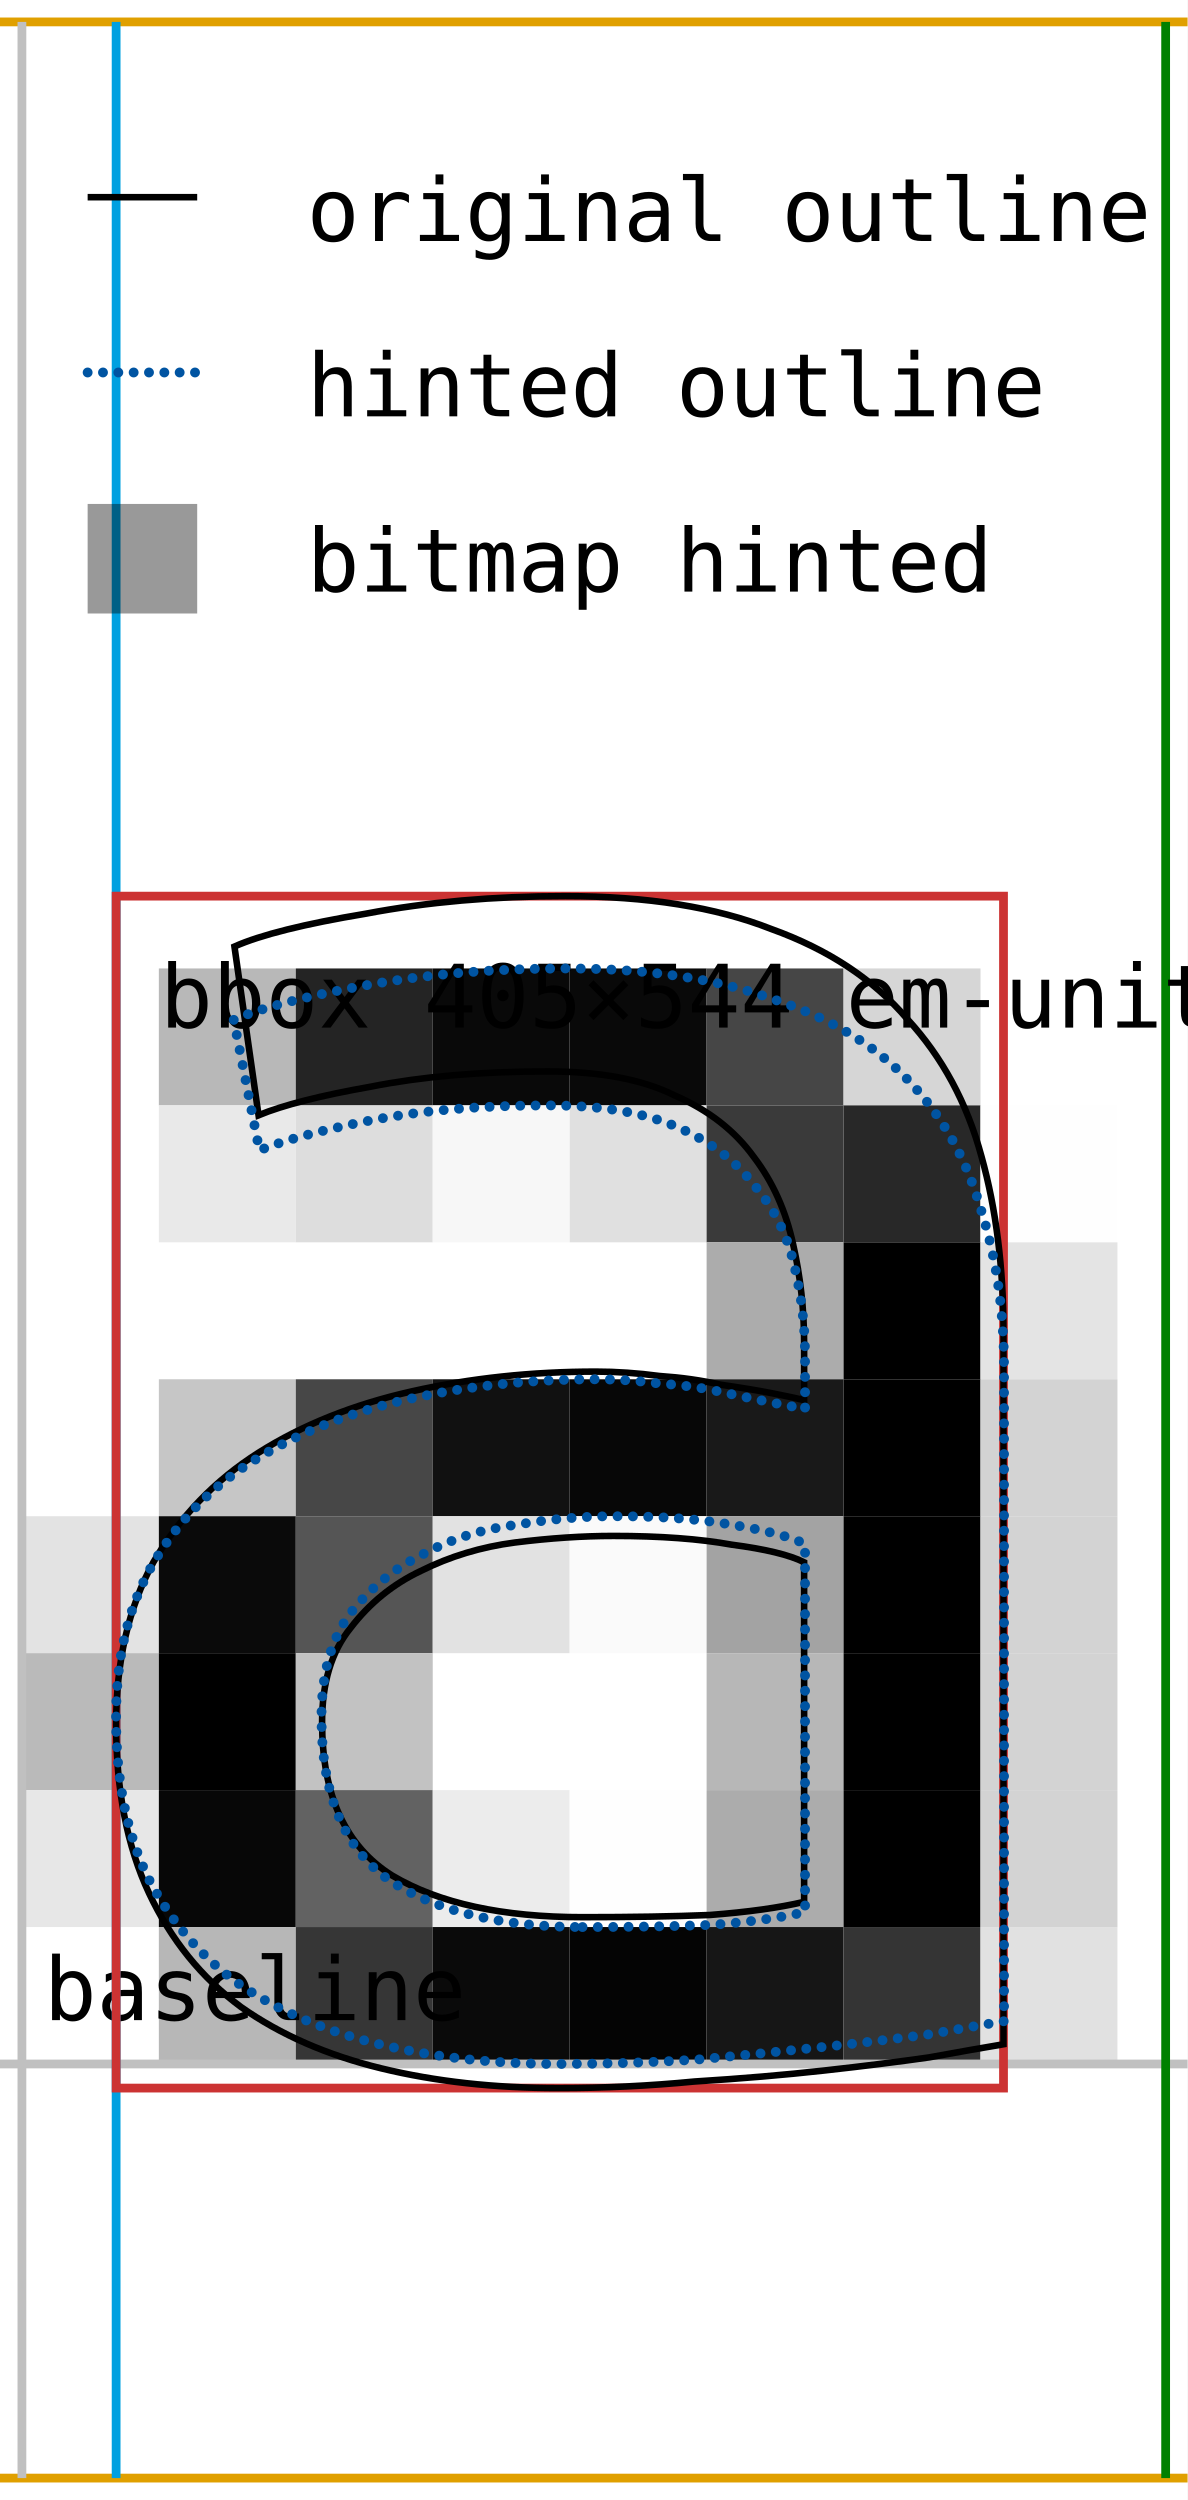
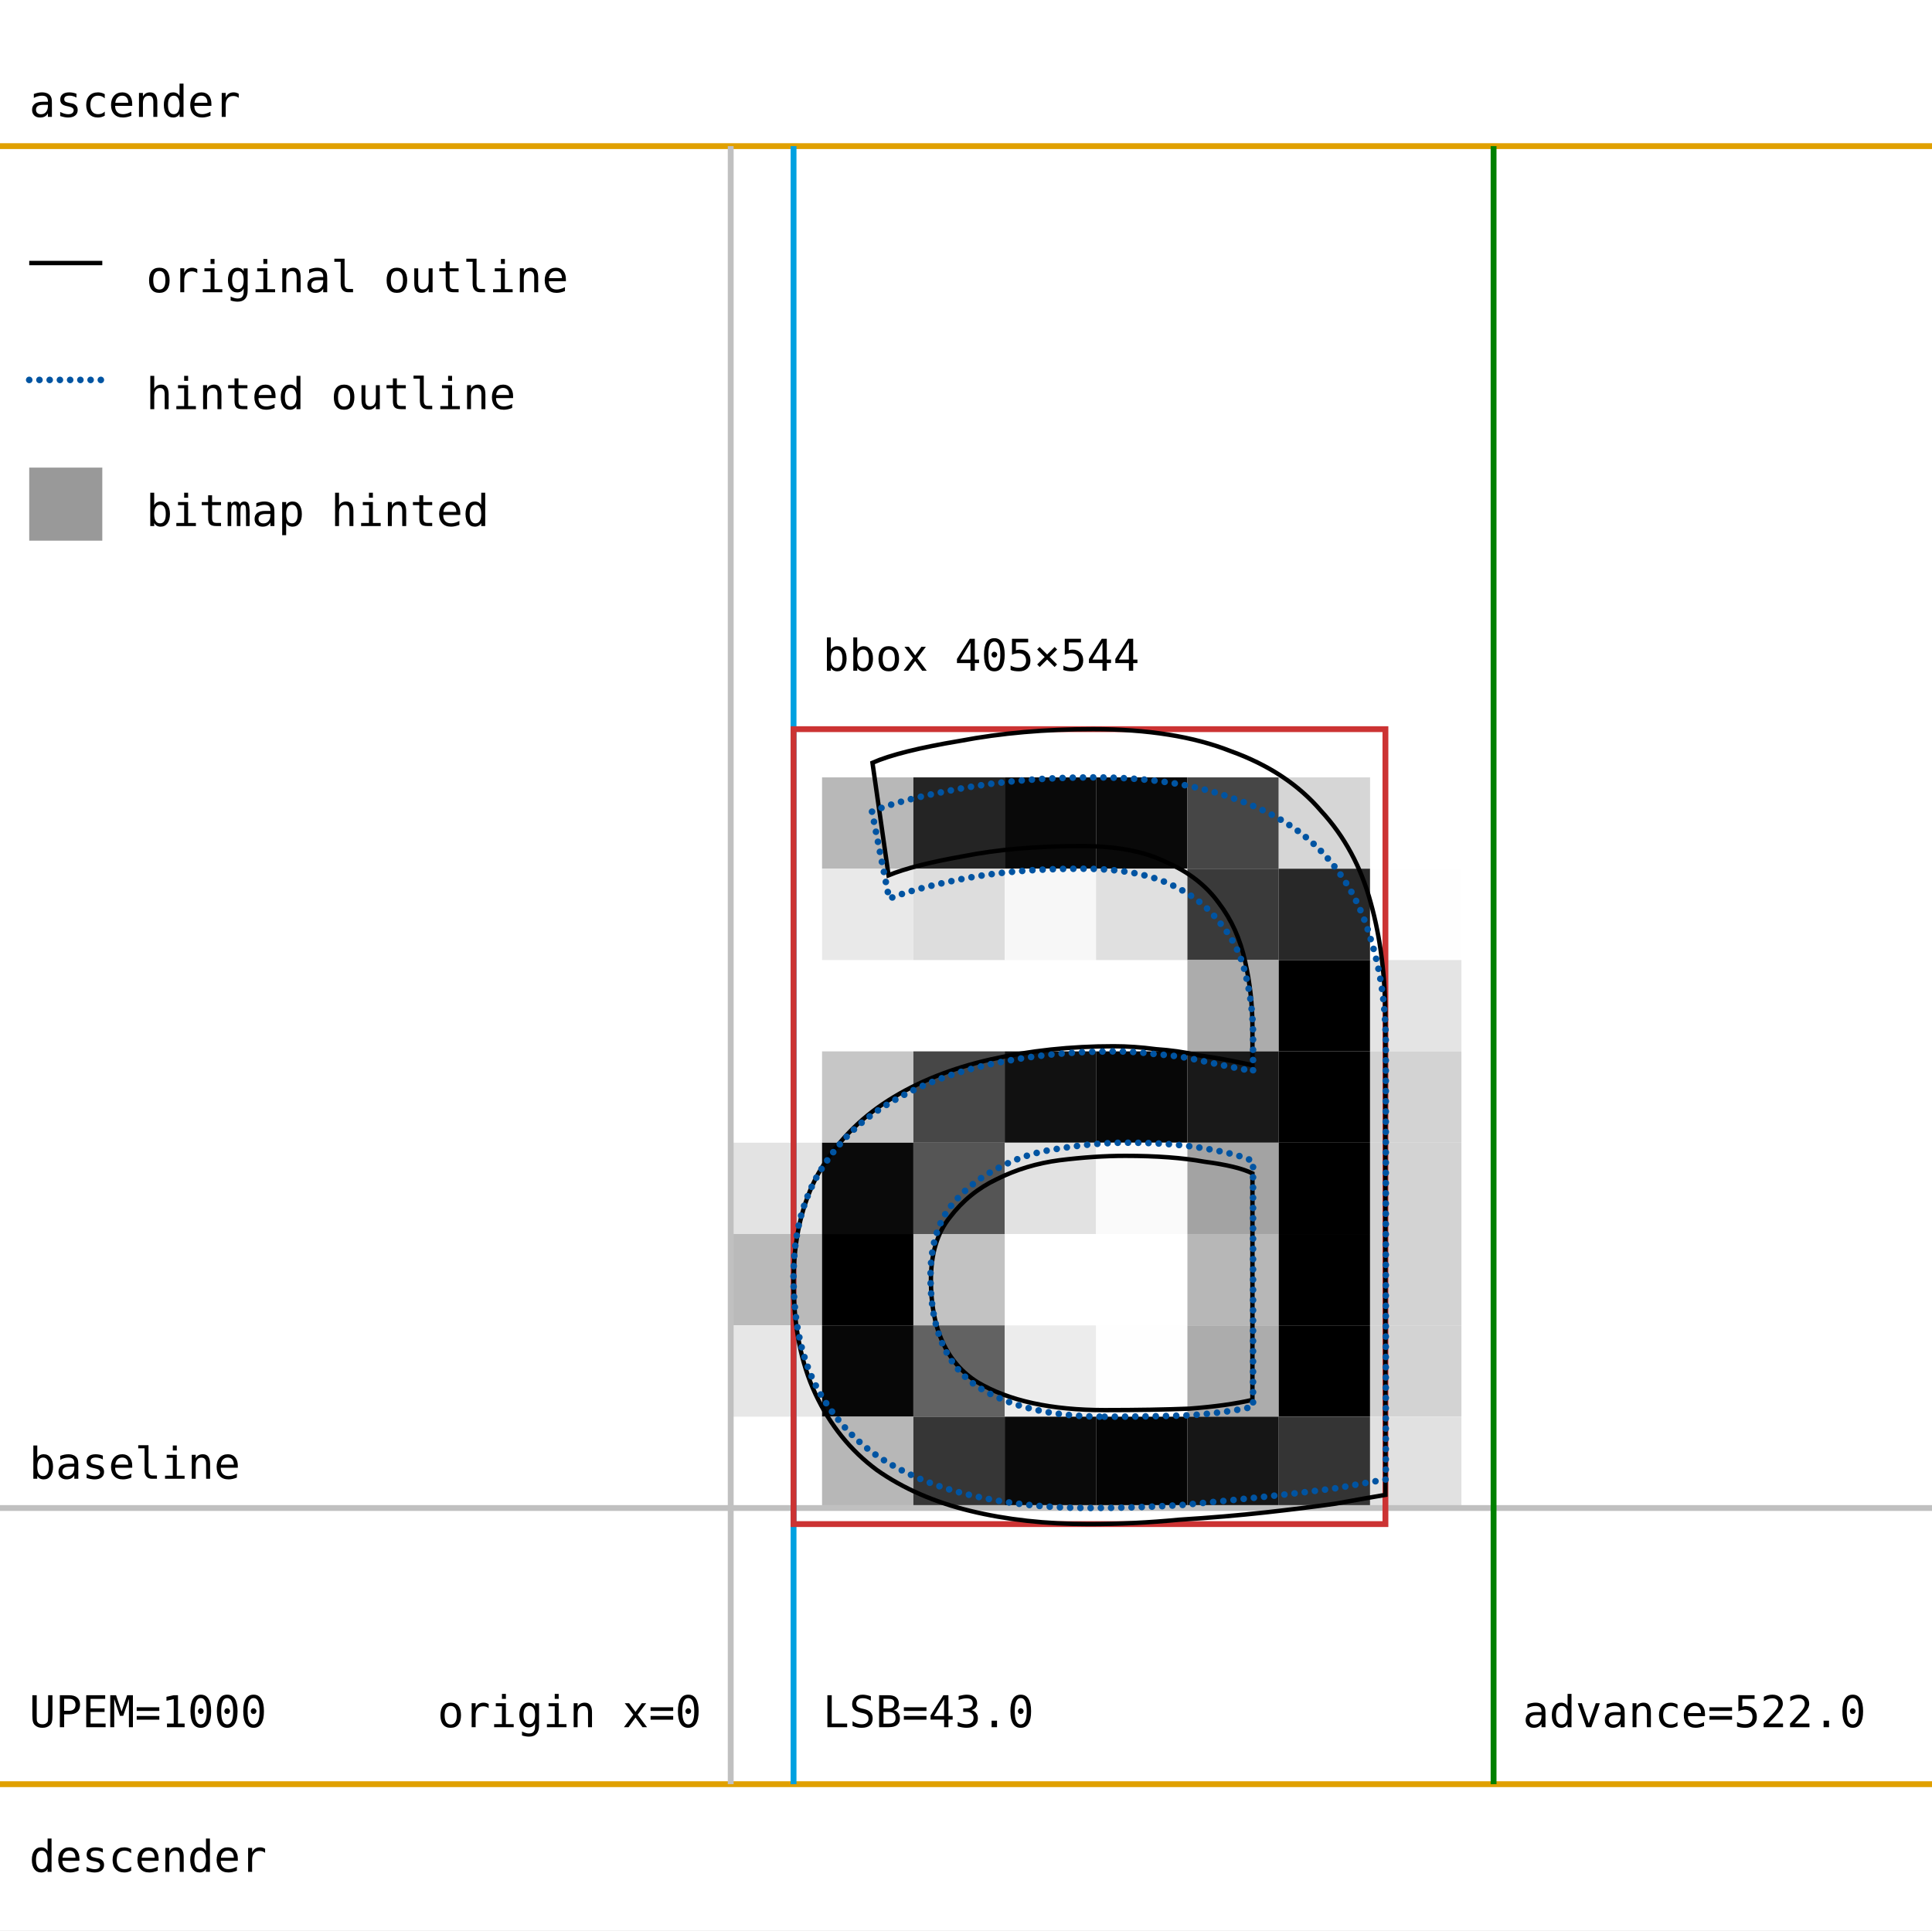
- <svg xmlns="http://www.w3.org/2000/svg" viewBox="-10.000 -942.000 542.000 1141.000" width="542" height="1141">
-   <rect x="-10.000" y="-942.000" width="542.000" height="1141.000" fill="#fff" />
+ <svg xmlns="http://www.w3.org/2000/svg" viewBox="-500.000 -1032.000 1322.000 1321.000" width="1322" height="1321">
+   <rect x="-500.000" y="-1032.000" width="1322.000" height="1321.000" fill="#fff" />
  <rect x="62.500" y="-500.000" width="62.500" height="62.500" fill="rgb(184,184,184)" />
  <rect x="125.000" y="-500.000" width="62.500" height="62.500" fill="rgb(36,36,36)" />
  <rect x="187.500" y="-500.000" width="62.500" height="62.500" fill="rgb(9,9,9)" />
  <rect x="250.000" y="-500.000" width="62.500" height="62.500" fill="rgb(9,9,9)" />
  <rect x="312.500" y="-500.000" width="62.500" height="62.500" fill="rgb(70,70,70)" />
  <rect x="375.000" y="-500.000" width="62.500" height="62.500" fill="rgb(214,214,214)" />
  <rect x="62.500" y="-437.500" width="62.500" height="62.500" fill="rgb(233,233,233)" />
  <rect x="125.000" y="-437.500" width="62.500" height="62.500" fill="rgb(221,221,221)" />
  <rect x="187.500" y="-437.500" width="62.500" height="62.500" fill="rgb(247,247,247)" />
  <rect x="250.000" y="-437.500" width="62.500" height="62.500" fill="rgb(224,224,224)" />
  <rect x="312.500" y="-437.500" width="62.500" height="62.500" fill="rgb(58,58,58)" />
  <rect x="375.000" y="-437.500" width="62.500" height="62.500" fill="rgb(40,40,40)" />
  <rect x="437.500" y="-437.500" width="62.500" height="62.500" fill="rgb(254,254,254)" />
  <rect x="312.500" y="-375.000" width="62.500" height="62.500" fill="rgb(172,172,172)" />
  <rect x="375.000" y="-375.000" width="62.500" height="62.500" fill="rgb(0,0,0)" />
  <rect x="437.500" y="-375.000" width="62.500" height="62.500" fill="rgb(228,228,228)" />
  <rect x="62.500" y="-312.500" width="62.500" height="62.500" fill="rgb(198,198,198)" />
  <rect x="125.000" y="-312.500" width="62.500" height="62.500" fill="rgb(71,71,71)" />
  <rect x="187.500" y="-312.500" width="62.500" height="62.500" fill="rgb(17,17,17)" />
  <rect x="250.000" y="-312.500" width="62.500" height="62.500" fill="rgb(7,7,7)" />
  <rect x="312.500" y="-312.500" width="62.500" height="62.500" fill="rgb(25,25,25)" />
  <rect x="375.000" y="-312.500" width="62.500" height="62.500" fill="rgb(0,0,0)" />
  <rect x="437.500" y="-312.500" width="62.500" height="62.500" fill="rgb(211,211,211)" />
  <rect x="0.000" y="-250.000" width="62.500" height="62.500" fill="rgb(227,227,227)" />
  <rect x="62.500" y="-250.000" width="62.500" height="62.500" fill="rgb(10,10,10)" />
  <rect x="125.000" y="-250.000" width="62.500" height="62.500" fill="rgb(85,85,85)" />
  <rect x="187.500" y="-250.000" width="62.500" height="62.500" fill="rgb(226,226,226)" />
  <rect x="250.000" y="-250.000" width="62.500" height="62.500" fill="rgb(250,250,250)" />
  <rect x="312.500" y="-250.000" width="62.500" height="62.500" fill="rgb(163,163,163)" />
  <rect x="375.000" y="-250.000" width="62.500" height="62.500" fill="rgb(0,0,0)" />
  <rect x="437.500" y="-250.000" width="62.500" height="62.500" fill="rgb(211,211,211)" />
  <rect x="0.000" y="-187.500" width="62.500" height="62.500" fill="rgb(186,186,186)" />
  <rect x="62.500" y="-187.500" width="62.500" height="62.500" fill="rgb(0,0,0)" />
  <rect x="125.000" y="-187.500" width="62.500" height="62.500" fill="rgb(194,194,194)" />
  <rect x="312.500" y="-187.500" width="62.500" height="62.500" fill="rgb(183,183,183)" />
  <rect x="375.000" y="-187.500" width="62.500" height="62.500" fill="rgb(0,0,0)" />
  <rect x="437.500" y="-187.500" width="62.500" height="62.500" fill="rgb(211,211,211)" />
  <rect x="0.000" y="-125.000" width="62.500" height="62.500" fill="rgb(231,231,231)" />
  <rect x="62.500" y="-125.000" width="62.500" height="62.500" fill="rgb(7,7,7)" />
  <rect x="125.000" y="-125.000" width="62.500" height="62.500" fill="rgb(98,98,98)" />
  <rect x="187.500" y="-125.000" width="62.500" height="62.500" fill="rgb(236,236,236)" />
  <rect x="250.000" y="-125.000" width="62.500" height="62.500" fill="rgb(254,254,254)" />
  <rect x="312.500" y="-125.000" width="62.500" height="62.500" fill="rgb(172,172,172)" />
  <rect x="375.000" y="-125.000" width="62.500" height="62.500" fill="rgb(0,0,0)" />
  <rect x="437.500" y="-125.000" width="62.500" height="62.500" fill="rgb(211,211,211)" />
  <rect x="62.500" y="-62.500" width="62.500" height="62.500" fill="rgb(183,183,183)" />
  <rect x="125.000" y="-62.500" width="62.500" height="62.500" fill="rgb(54,54,54)" />
  <rect x="187.500" y="-62.500" width="62.500" height="62.500" fill="rgb(10,10,10)" />
  <rect x="250.000" y="-62.500" width="62.500" height="62.500" fill="rgb(4,4,4)" />
  <rect x="312.500" y="-62.500" width="62.500" height="62.500" fill="rgb(22,22,22)" />
  <rect x="375.000" y="-62.500" width="62.500" height="62.500" fill="rgb(52,52,52)" />
  <rect x="437.500" y="-62.500" width="62.500" height="62.500" fill="rgb(225,225,225)" />
-   <line x1="-10.000" y1="-932.000" x2="532.000" y2="-932.000" stroke="#e0a000" stroke-width="4.000" />
-   <line x1="-10.000" y1="189.000" x2="532.000" y2="189.000" stroke="#e0a000" stroke-width="4.000" />
-   <text x="10.000" y="-952.000" font-size="40.000" text-anchor="start" font-family="monospace">ascender</text>
-   <text x="10.000" y="249.000" font-size="40.000" text-anchor="start" font-family="monospace">descender</text>
-   <line x1="-10.000" y1="0.000" x2="532.000" y2="0.000" stroke="#c0c0c0" stroke-width="4.000" />
-   <text x="10.000" y="-20.000" font-size="40.000" text-anchor="start" font-family="monospace">baseline</text>
-   <line x1="0" y1="-932.000" x2="0" y2="189.000" stroke="#c0c0c0" stroke-width="4.000" />
-   <line x1="43.000" y1="-932.000" x2="43.000" y2="189.000" stroke="#00a0e0" stroke-width="4.000" />
-   <line x1="522.000" y1="-932.000" x2="522.000" y2="189.000" stroke="#008000" stroke-width="4.000" />
-   <text x="0.000" y="-972.000" font-size="40.000" text-anchor="middle" font-family="monospace">origin x=0</text>
-   <text x="43.000" y="-972.000" font-size="40.000" text-anchor="middle" font-family="monospace">LSB=43.0 em-units</text>
-   <text x="522.000" y="-972.000" font-size="40.000" text-anchor="middle" font-family="monospace">advance=522.0 em-units</text>
+   <line id="ascender" x1="-500.000" y1="-932.000" x2="822.000" y2="-932.000" stroke="#e0a000" stroke-width="4.000" />
+   <line id="descender" x1="-500.000" y1="189.000" x2="822.000" y2="189.000" stroke="#e0a000" stroke-width="4.000" />
+   <text x="-480.000" y="-952.000" font-size="30.000" text-anchor="start" font-family="monospace">ascender</text>
+   <text x="-480.000" y="249.000" font-size="30.000" text-anchor="start" font-family="monospace">descender</text>
+   <line id="baseline" x1="-500.000" y1="0.000" x2="822.000" y2="0.000" stroke="#c0c0c0" stroke-width="4.000" />
+   <text x="-480.000" y="-20.000" font-size="30.000" text-anchor="start" font-family="monospace">baseline</text>
+   <line id="origin" x1="0" y1="-932.000" x2="0" y2="189.000" stroke="#c0c0c0" stroke-width="4.000" />
+   <line id="lsb" x1="43.000" y1="-932.000" x2="43.000" y2="189.000" stroke="#00a0e0" stroke-width="4.000" />
+   <line id="advance" x1="522.000" y1="-932.000" x2="522.000" y2="189.000" stroke="#008000" stroke-width="4.000" />
+   <text x="-20.000" y="150.000" font-size="30.000" text-anchor="end" font-family="monospace">origin x=0 </text>
+   <text x="63.000" y="150.000" font-size="30.000" text-anchor="start" font-family="monospace">LSB=43.0</text>
+   <text x="542.000" y="150.000" font-size="30.000" text-anchor="start" font-family="monospace">advance=522.0</text>
+   <text x="-480.000" y="150.000" font-size="30.000" text-anchor="start" font-family="monospace">UPEM=1000</text>
  <rect x="43.000" y="-533.000" width="405.000" height="544.000" fill="none" stroke="#cc3333" stroke-width="4.000" />
-   <text x="63.000" y="-473.000" font-size="40.000" text-anchor="start" font-family="monospace">bbox 405×544 em-units</text>
+   <text x="63.000" y="-573.000" font-size="30.000" text-anchor="start" font-family="monospace">bbox 405×544</text>
  <path d="M 256.000 -67.000 Q 289.000 -67.000 314.000 -68.000 Q 340.000 -70.000 357.000 -74.000 L 357.000 -229.000 Q 347.000 -234.000 324.000 -237.000 Q 302.000 -241.000 270.000 -241.000 Q 249.000 -241.000 225.000 -238.000 Q 202.000 -235.000 182.000 -225.000 Q 163.000 -216.000 150.000 -199.000 Q 137.000 -183.000 137.000 -156.000 Q 137.000 -106.000 169.000 -86.000 Q 201.000 -67.000 256.000 -67.000 Z M 248.000 -533.000 Q 304.000 -533.000 342.000 -518.000 Q 381.000 -504.000 404.000 -477.000 Q 428.000 -451.000 438.000 -414.000 Q 448.000 -378.000 448.000 -334.000 L 448.000 -9.000 Q 436.000 -7.000 414.000 -3.000 Q 393.000 0.000 366.000 3.000 Q 339.000 6.000 307.000 8.000 Q 276.000 11.000 245.000 11.000 Q 201.000 11.000 164.000 2.000 Q 127.000 -7.000 100.000 -26.000 Q 73.000 -46.000 58.000 -78.000 Q 43.000 -110.000 43.000 -155.000 Q 43.000 -198.000 60.000 -229.000 Q 78.000 -260.000 108.000 -279.000 Q 138.000 -298.000 178.000 -307.000 Q 218.000 -316.000 262.000 -316.000 Q 276.000 -316.000 291.000 -314.000 Q 306.000 -313.000 319.000 -310.000 Q 333.000 -308.000 343.000 -306.000 Q 353.000 -304.000 357.000 -303.000 L 357.000 -329.000 Q 357.000 -352.000 352.000 -374.000 Q 347.000 -397.000 334.000 -414.000 Q 321.000 -432.000 298.000 -442.000 Q 276.000 -453.000 240.000 -453.000 Q 194.000 -453.000 159.000 -446.000 Q 125.000 -440.000 108.000 -433.000 L 97.000 -510.000 Q 115.000 -518.000 157.000 -525.000 Q 199.000 -533.000 248.000 -533.000 Z" fill="none" stroke="#000" stroke-width="3.000" />
  <path d="M 255.859 -62.500 Q 289.062 -62.500 314.453 -63.477 Q 340.820 -65.430 357.422 -69.336 L 357.422 -237.305 Q 347.656 -242.188 324.219 -246.094 Q 301.758 -250.000 270.508 -250.000 Q 249.023 -250.000 225.586 -246.094 Q 202.148 -243.164 182.617 -232.422 Q 163.086 -222.656 149.414 -205.078 Q 136.719 -187.500 136.719 -158.203 Q 136.719 -104.492 168.945 -83.008 Q 201.172 -62.500 255.859 -62.500 Z M 248.047 -500.000 Q 303.711 -500.000 341.797 -486.328 Q 380.859 -473.633 404.297 -449.219 Q 427.734 -424.805 437.500 -390.625 Q 448.242 -357.422 448.242 -317.383 L 448.242 -19.531 Q 436.523 -17.578 415.039 -13.672 Q 393.555 -10.742 366.211 -7.812 Q 338.867 -4.883 307.617 -1.953 Q 276.367 -0.000 245.117 -0.000 Q 201.172 -0.000 164.062 -8.789 Q 126.953 -17.578 99.609 -36.133 Q 73.242 -54.688 57.617 -84.961 Q 42.969 -115.234 42.969 -158.203 Q 42.969 -200.195 60.547 -229.492 Q 78.125 -258.789 107.422 -276.367 Q 137.695 -294.922 177.734 -303.711 Q 217.773 -312.500 262.695 -312.500 Q 276.367 -312.500 291.016 -310.547 Q 306.641 -309.570 319.336 -306.641 Q 333.008 -303.711 342.773 -301.758 Q 353.516 -299.805 357.422 -298.828 L 357.422 -323.242 Q 357.422 -343.750 352.539 -364.258 Q 347.656 -385.742 333.984 -401.367 Q 321.289 -417.969 298.828 -427.734 Q 276.367 -437.500 240.234 -437.500 Q 194.336 -437.500 159.180 -430.664 Q 125.000 -423.828 108.398 -416.992 L 96.680 -476.562 Q 114.258 -484.375 156.250 -492.188 Q 199.219 -500.000 248.047 -500.000 Z" fill="none" stroke="#0054a2" stroke-width="4.500" stroke-dasharray="0.000 7.000" stroke-linecap="round" />
-   <text x="130.000" y="-832.000" font-size="40.000" text-anchor="start" font-family="monospace">original outline</text>
-   <line x1="30.000" y1="-852.000" x2="80.000" y2="-852.000" stroke="#000" stroke-width="3.000" />
-   <text x="130.000" y="-752.000" font-size="40.000" text-anchor="start" font-family="monospace">hinted outline</text>
-   <line x1="30.000" y1="-772.000" x2="80.000" y2="-772.000" stroke="#0054a2" stroke-width="4.500" stroke-dasharray="0.000 7.000" stroke-linecap="round" />
-   <text x="130.000" y="-672.000" font-size="40.000" text-anchor="start" font-family="monospace">bitmap hinted</text>
-   <rect x="30.000" y="-712.000" width="50.000" height="50.000" fill="#000" fill-opacity="0.4" stroke="none" />
+   <text x="-400.000" y="-832.000" font-size="30.000" text-anchor="start" font-family="monospace">original outline</text>
+   <line x1="-480.000" y1="-852.000" x2="-430.000" y2="-852.000" stroke="#000" stroke-width="3.000" />
+   <text x="-400.000" y="-752.000" font-size="30.000" text-anchor="start" font-family="monospace">hinted outline</text>
+   <line x1="-480.000" y1="-772.000" x2="-430.000" y2="-772.000" stroke="#0054a2" stroke-width="4.500" stroke-dasharray="0.000 7.000" stroke-linecap="round" />
+   <text x="-400.000" y="-672.000" font-size="30.000" text-anchor="start" font-family="monospace">bitmap hinted</text>
+   <rect x="-480.000" y="-712.000" width="50.000" height="50.000" fill="#000" fill-opacity="0.4" stroke="none" />
</svg>
